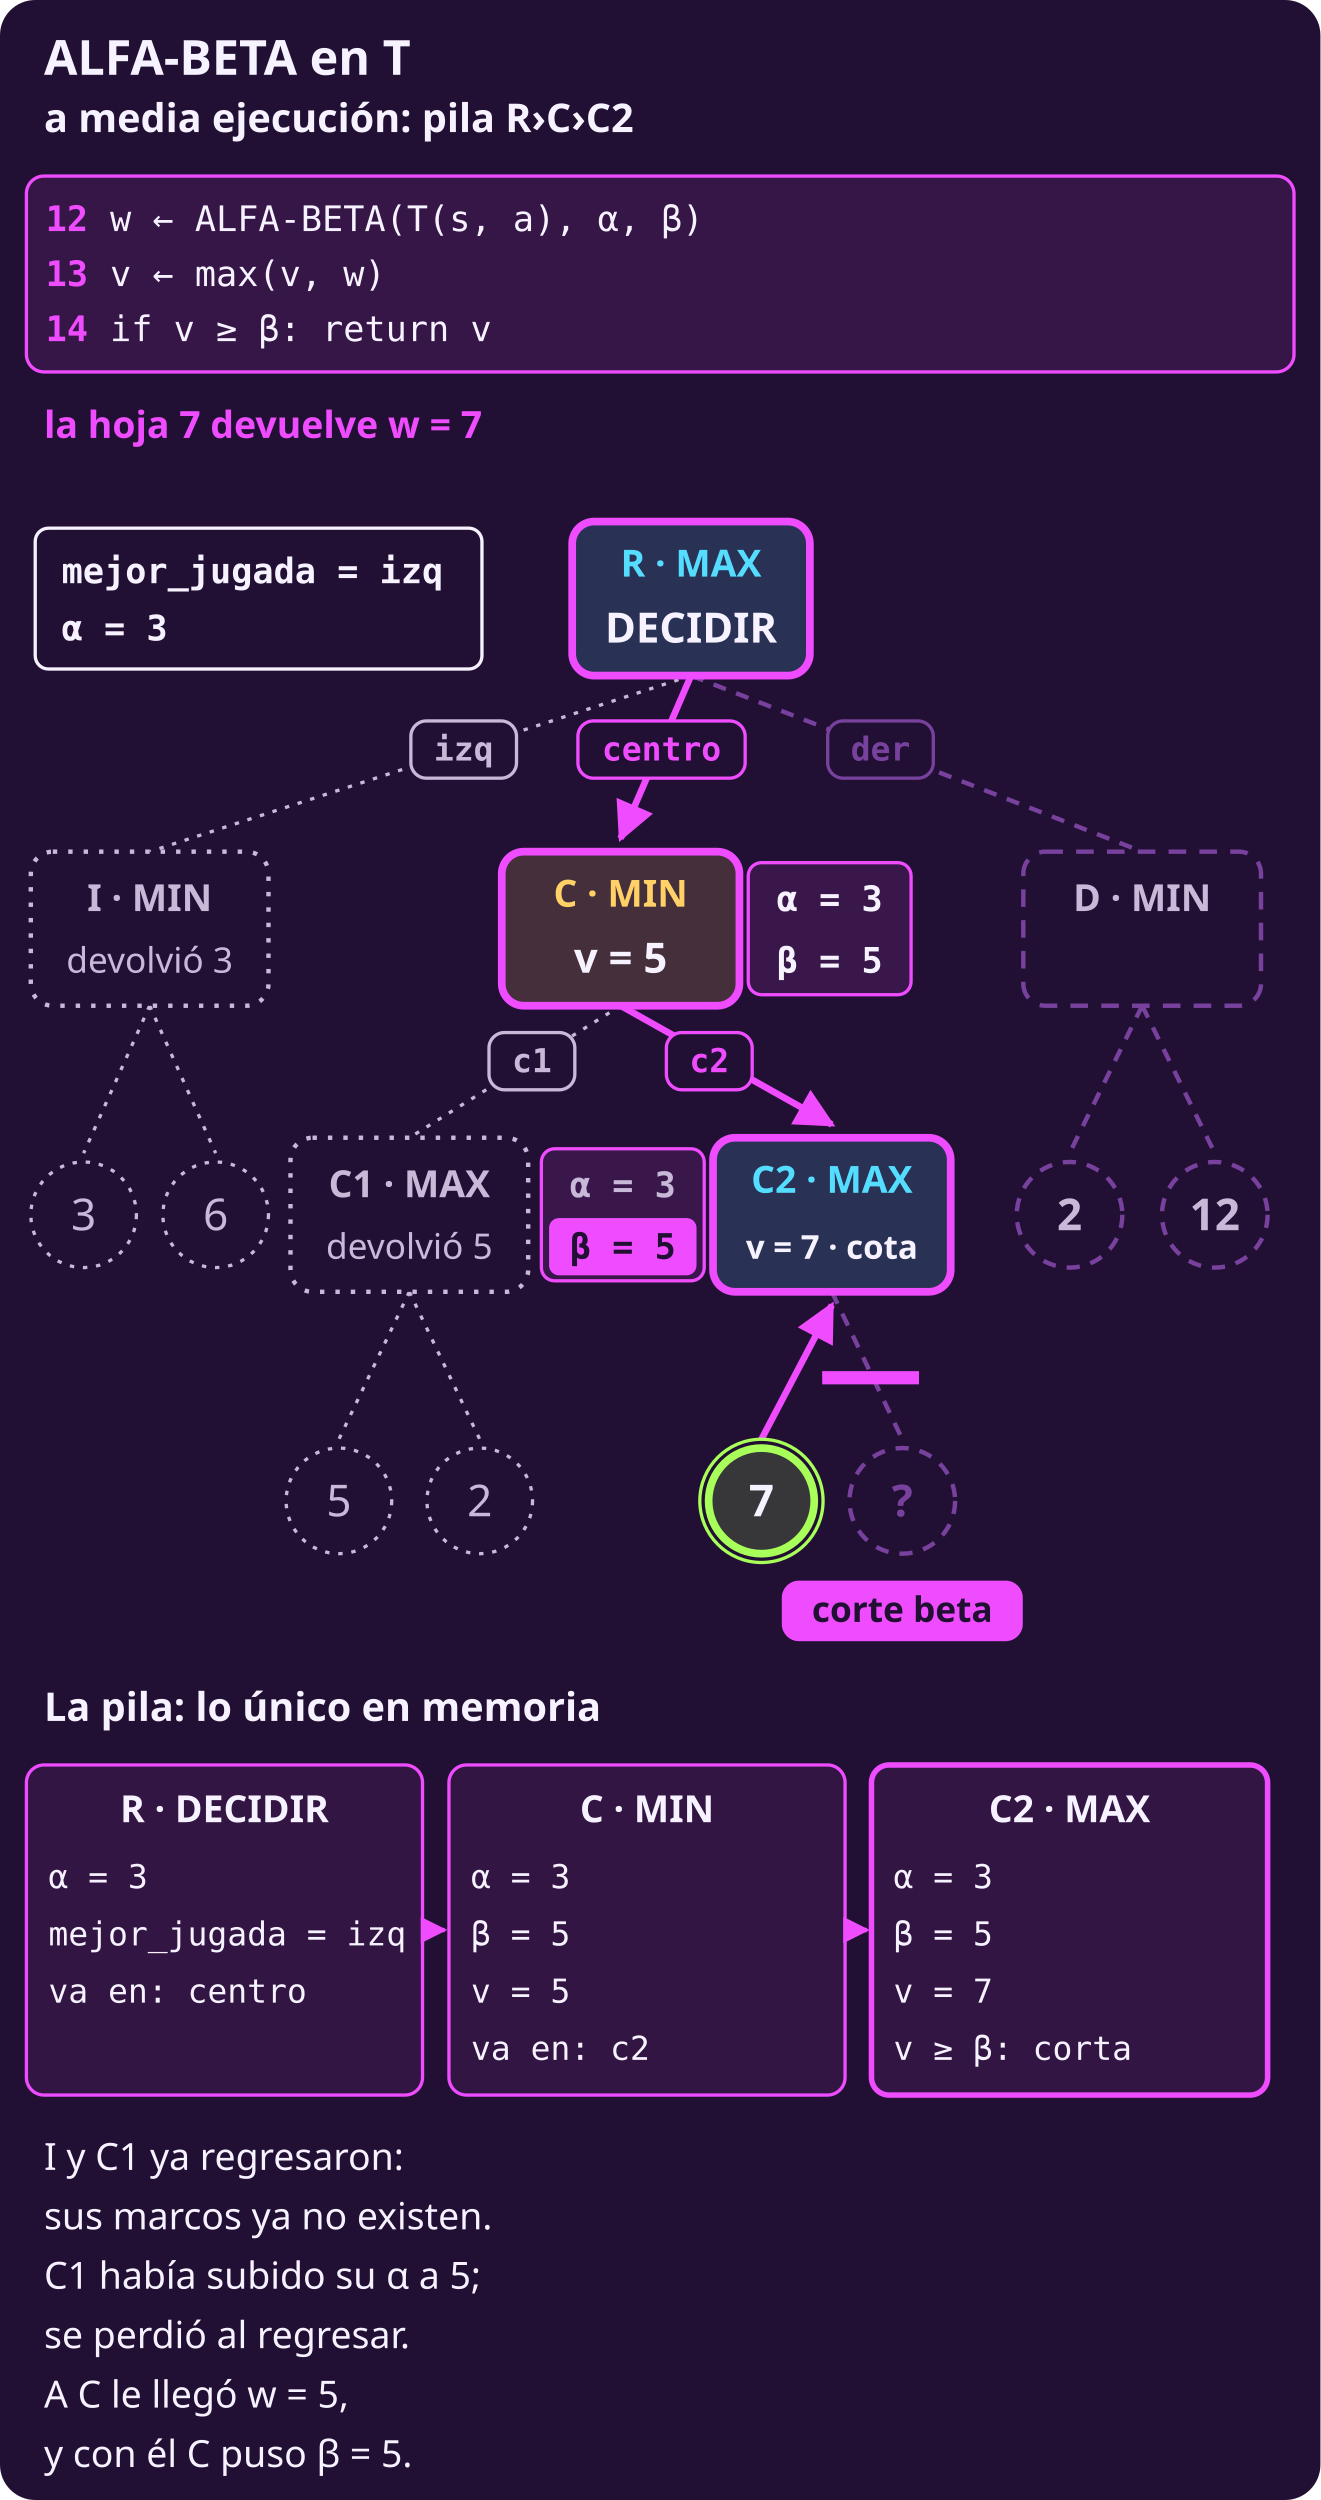
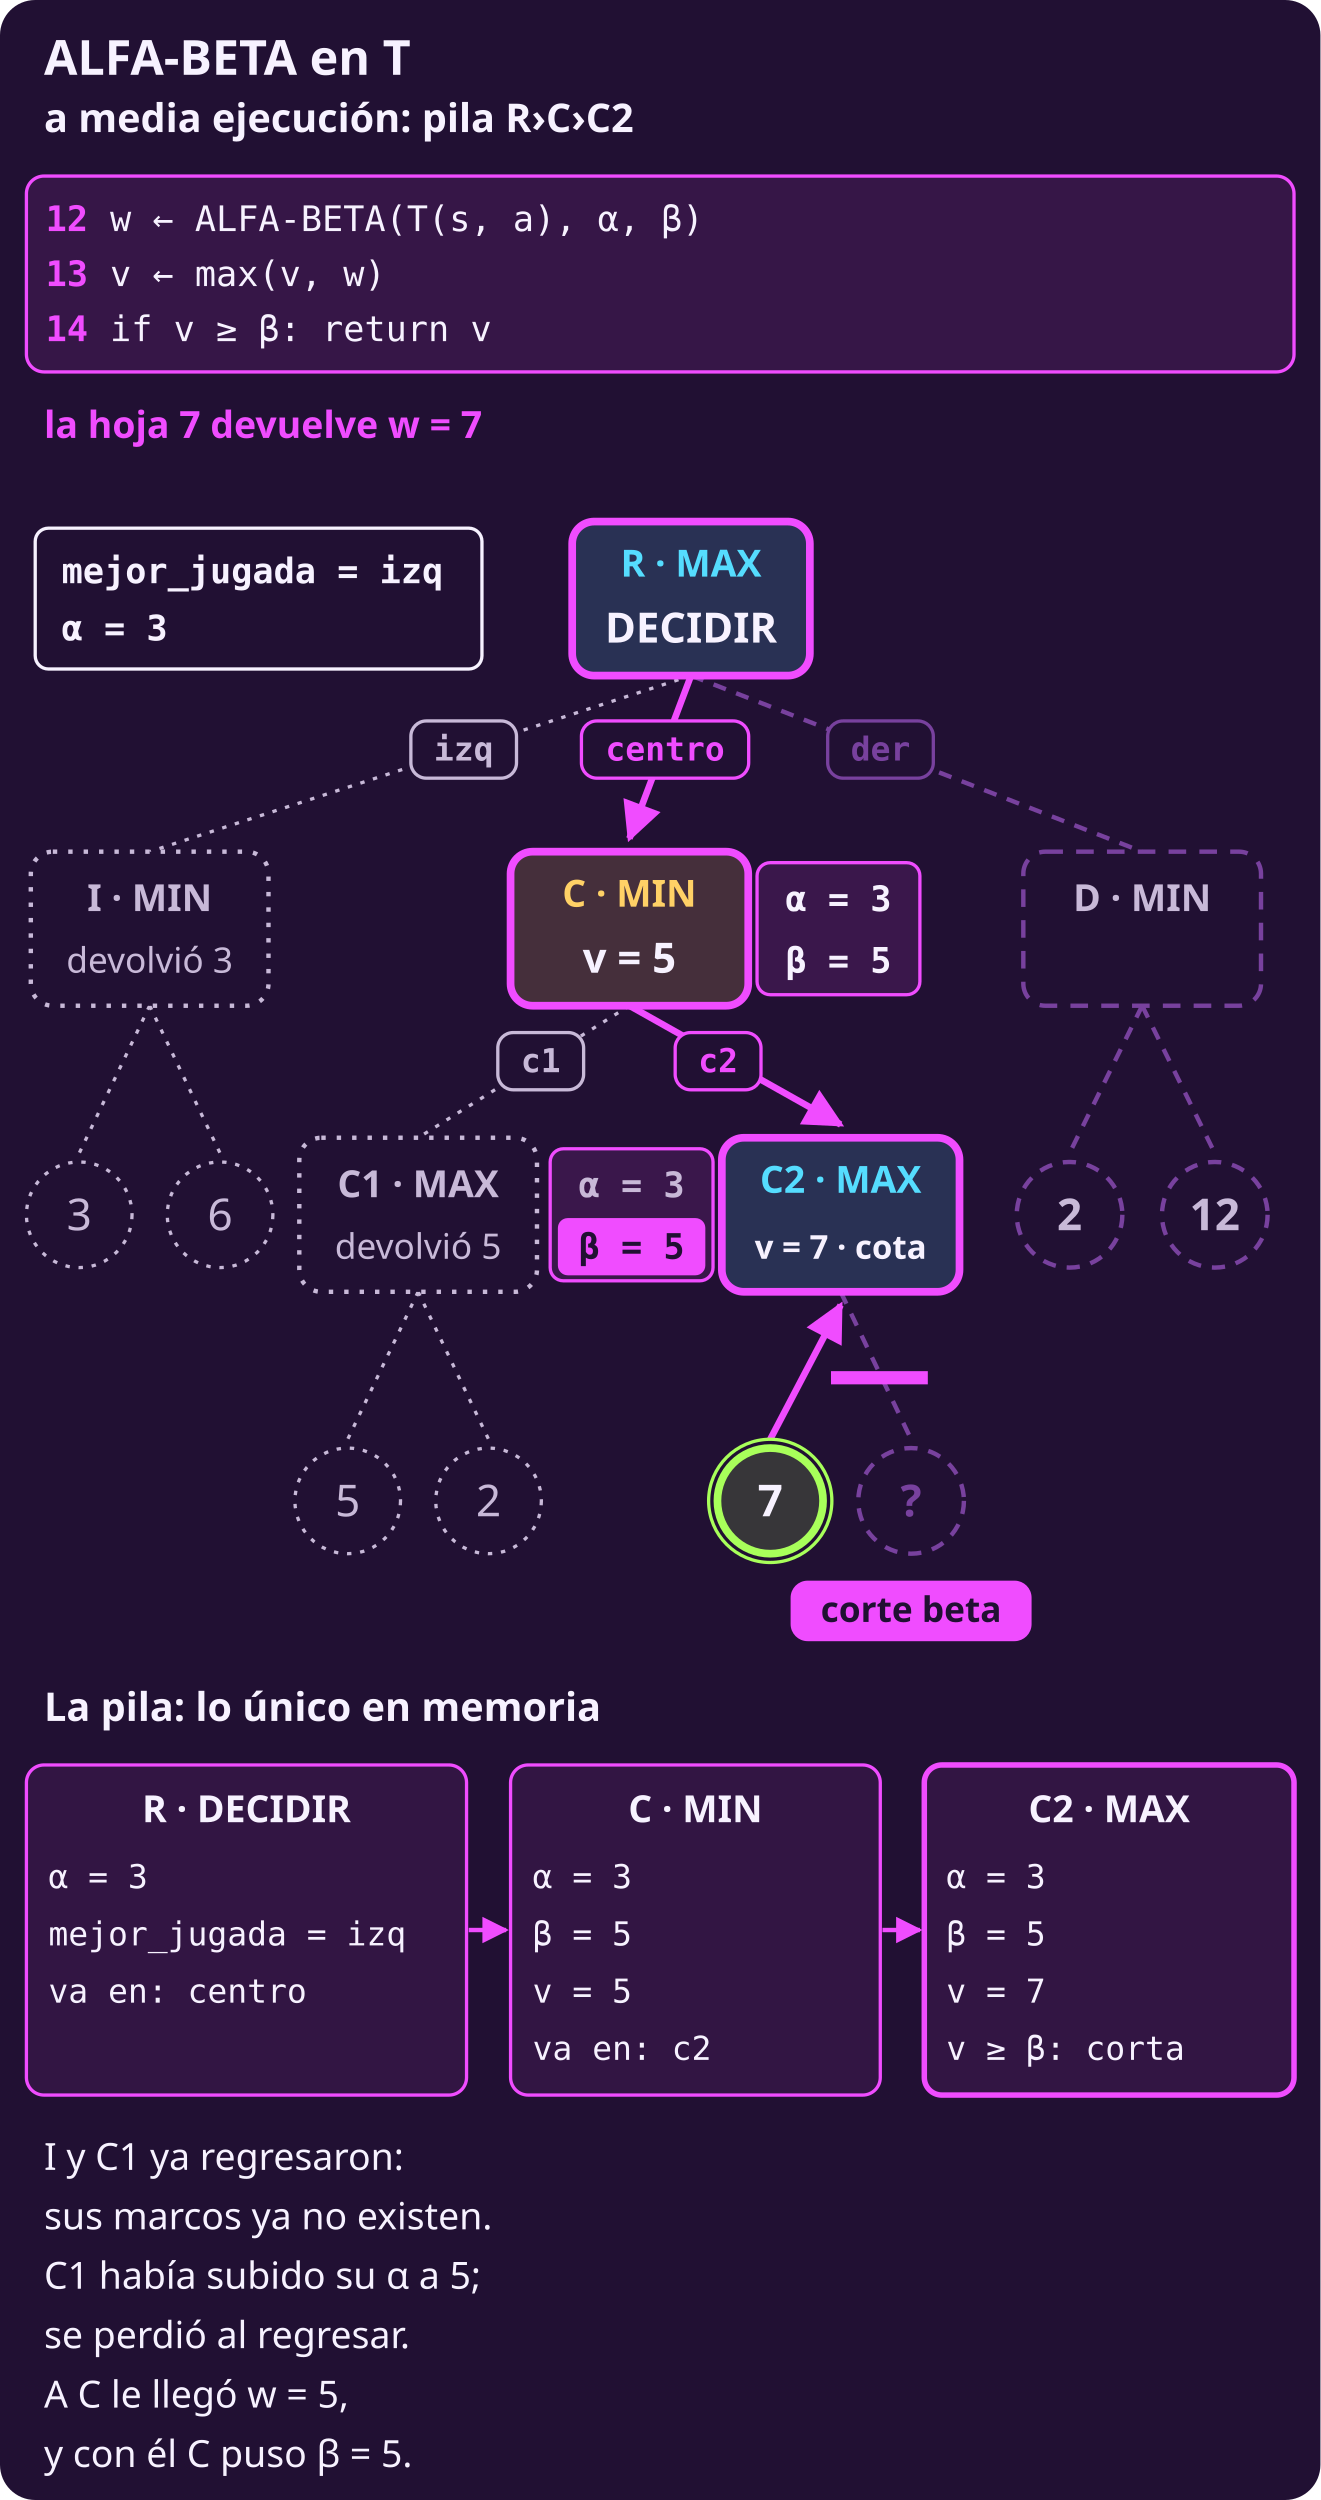
<svg xmlns="http://www.w3.org/2000/svg" width="600" height="1136" viewBox="0 0 600 1136" role="img" aria-label="El árbol T a media ejecución de DECIDIR-ALFA-BETA (fila 12 de la traza): el instante del corte beta en C2. En el árbol, resaltado, el camino R, C, C2. I y C1 aparecen tenues, con «devolvió 3» y «devolvió 5»: ya regresaron y se olvidaron. La hoja 7 acaba de devolver w = 7; la hoja 8 es un círculo punteado con «?»: no se generará. D y sus hojas siguen por mirar. C2 compara su v con β, el número del rival; su α es el suyo. Abajo, la pila de llamadas, tres marcos: R, con α = 3 y mejor_jugada = izq, va en centro; C, con α = 3, β = 5 y v = 5, va en c2; C2, con α = 3, β = 5 y v = 7: v ≥ β, corta. El α = 5 que C1 alcanzó se perdió al regresar: a C le llegó w = 5.">
  <rect x="0" y="0" width="600" height="1136" rx="16" fill="#211033" />
  <defs>
    <marker id="p" viewBox="0 0 10 10" refX="9" refY="5" markerWidth="6" markerHeight="6" orient="auto-start-reverse">
      <path d="M 0 0 L 10 5 L 0 10 z" fill="#f04cff" />
    </marker>
    <marker id="s" viewBox="0 0 10 10" refX="9" refY="5" markerWidth="6" markerHeight="6" orient="auto-start-reverse">
      <path d="M 0 0 L 10 5 L 0 10 z" fill="#c8b9d8" />
    </marker>
  </defs>
  <text x="20" y="34" fill="#f7f2ff" font-family="system-ui, sans-serif" font-size="22" font-weight="700" text-anchor="start">ALFA-BETA en T</text>
  <text x="20" y="60" fill="#f7f2ff" font-family="system-ui, sans-serif" font-size="18" font-weight="700" text-anchor="start">a media ejecución: pila R›C›C2</text>
  <rect x="12" y="80" width="576" height="89" rx="8" fill="#361647" stroke="#f04cff" stroke-width="1.5" />
  <text x="40" y="105" fill="#f04cff" font-family="ui-monospace, SFMono-Regular, Menlo, monospace" font-size="16" font-weight="700" text-anchor="end">12</text>
  <text x="50" y="105" fill="#f7f2ff" font-family="ui-monospace, SFMono-Regular, Menlo, monospace" font-size="16" font-weight="normal" text-anchor="start">w ← ALFA-BETA(T(s, a), α, β)</text>
  <text x="40" y="130" fill="#f04cff" font-family="ui-monospace, SFMono-Regular, Menlo, monospace" font-size="16" font-weight="700" text-anchor="end">13</text>
  <text x="50" y="130" fill="#f7f2ff" font-family="ui-monospace, SFMono-Regular, Menlo, monospace" font-size="16" font-weight="normal" text-anchor="start">v ← max(v, w)</text>
  <text x="40" y="155" fill="#f04cff" font-family="ui-monospace, SFMono-Regular, Menlo, monospace" font-size="16" font-weight="700" text-anchor="end">14</text>
  <text x="50" y="155" fill="#f7f2ff" font-family="ui-monospace, SFMono-Regular, Menlo, monospace" font-size="16" font-weight="normal" text-anchor="start">if v ≥ β: return v</text>
  <text x="20" y="199" fill="#f04cff" font-family="system-ui, sans-serif" font-size="17" font-weight="700" text-anchor="start">la hoja 7 devuelve w = 7</text>
  <line x1="314" y1="307.0" x2="68" y2="387.0" stroke="#c8b9d8" stroke-width="1.5" stroke-dasharray="2 4" />
  <rect x="186.7" y="327.6" width="48" height="26" rx="7" fill="#211033" stroke="#c8b9d8" stroke-width="1.5" />
  <text x="210.7" y="345.6" fill="#c8b9d8" font-family="ui-monospace, SFMono-Regular, Menlo, monospace" font-size="15" font-weight="700" text-anchor="middle">izq</text>
-   <line x1="68" y1="457.0" x2="38" y2="524.0" stroke="#c8b9d8" stroke-width="1.5" stroke-dasharray="2 4" />
-   <line x1="68" y1="457.0" x2="98" y2="524.0" stroke="#c8b9d8" stroke-width="1.5" stroke-dasharray="2 4" />
-   <line x1="314" y1="307.0" x2="282" y2="381.0" stroke="#f04cff" stroke-width="3" marker-end="url(#p)" />
-   <rect x="262.6" y="327.6" width="76" height="26" rx="7" fill="#211033" stroke="#f04cff" stroke-width="1.5" />
-   <text x="300.6" y="345.6" fill="#f04cff" font-family="ui-monospace, SFMono-Regular, Menlo, monospace" font-size="15" font-weight="700" text-anchor="middle">centro</text>
-   <line x1="282" y1="457.0" x2="186" y2="517.0" stroke="#c8b9d8" stroke-width="1.5" stroke-dasharray="2 4" />
-   <rect x="222.2" y="469.2" width="39" height="26" rx="7" fill="#211033" stroke="#c8b9d8" stroke-width="1.5" />
-   <text x="241.7" y="487.2" fill="#c8b9d8" font-family="ui-monospace, SFMono-Regular, Menlo, monospace" font-size="15" font-weight="700" text-anchor="middle">c1</text>
-   <line x1="186" y1="587.0" x2="154" y2="654.0" stroke="#c8b9d8" stroke-width="1.5" stroke-dasharray="2 4" />
-   <line x1="186" y1="587.0" x2="218" y2="654.0" stroke="#c8b9d8" stroke-width="1.5" stroke-dasharray="2 4" />
-   <line x1="282" y1="457.0" x2="378" y2="511.0" stroke="#f04cff" stroke-width="3" marker-end="url(#p)" />
-   <rect x="302.8" y="469.2" width="39" height="26" rx="7" fill="#211033" stroke="#f04cff" stroke-width="1.5" />
-   <text x="322.3" y="487.2" fill="#f04cff" font-family="ui-monospace, SFMono-Regular, Menlo, monospace" font-size="15" font-weight="700" text-anchor="middle">c2</text>
-   <line x1="346" y1="654.0" x2="378" y2="593.0" stroke="#f04cff" stroke-width="3" marker-end="url(#p)" />
-   <line x1="378" y1="587.0" x2="410" y2="654.0" stroke="#78419e" stroke-width="2" stroke-dasharray="6 5" />
+   <line x1="68" y1="457.0" x2="36" y2="524.0" stroke="#c8b9d8" stroke-width="1.5" stroke-dasharray="2 4" />
+   <line x1="68" y1="457.0" x2="100" y2="524.0" stroke="#c8b9d8" stroke-width="1.5" stroke-dasharray="2 4" />
+   <line x1="314" y1="307.0" x2="286" y2="381.0" stroke="#f04cff" stroke-width="3" marker-end="url(#p)" />
+   <rect x="264.2" y="327.6" width="76" height="26" rx="7" fill="#211033" stroke="#f04cff" stroke-width="1.5" />
+   <text x="302.2" y="345.6" fill="#f04cff" font-family="ui-monospace, SFMono-Regular, Menlo, monospace" font-size="15" font-weight="700" text-anchor="middle">centro</text>
+   <line x1="286" y1="457.0" x2="190" y2="517.0" stroke="#c8b9d8" stroke-width="1.5" stroke-dasharray="2 4" />
+   <rect x="226.2" y="469.2" width="39" height="26" rx="7" fill="#211033" stroke="#c8b9d8" stroke-width="1.5" />
+   <text x="245.7" y="487.2" fill="#c8b9d8" font-family="ui-monospace, SFMono-Regular, Menlo, monospace" font-size="15" font-weight="700" text-anchor="middle">c1</text>
+   <line x1="190" y1="587.0" x2="158" y2="654.0" stroke="#c8b9d8" stroke-width="1.5" stroke-dasharray="2 4" />
+   <line x1="190" y1="587.0" x2="222" y2="654.0" stroke="#c8b9d8" stroke-width="1.5" stroke-dasharray="2 4" />
+   <line x1="286" y1="457.0" x2="382" y2="511.0" stroke="#f04cff" stroke-width="3" marker-end="url(#p)" />
+   <rect x="306.8" y="469.2" width="39" height="26" rx="7" fill="#211033" stroke="#f04cff" stroke-width="1.5" />
+   <text x="326.3" y="487.2" fill="#f04cff" font-family="ui-monospace, SFMono-Regular, Menlo, monospace" font-size="15" font-weight="700" text-anchor="middle">c2</text>
+   <line x1="350" y1="654.0" x2="382" y2="593.0" stroke="#f04cff" stroke-width="3" marker-end="url(#p)" />
+   <line x1="382" y1="587.0" x2="414" y2="654.0" stroke="#78419e" stroke-width="2" stroke-dasharray="6 5" />
  <line x1="314" y1="307.0" x2="519" y2="387.0" stroke="#78419e" stroke-width="2" stroke-dasharray="6 5" />
  <rect x="376.1" y="327.6" width="48" height="26" rx="7" fill="#211033" stroke="#78419e" stroke-width="1.5" />
  <text x="400.1" y="345.6" fill="#78419e" font-family="ui-monospace, SFMono-Regular, Menlo, monospace" font-size="15" font-weight="700" text-anchor="middle">der</text>
  <line x1="519" y1="457.0" x2="486" y2="524.0" stroke="#78419e" stroke-width="2" stroke-dasharray="6 5" />
  <line x1="519" y1="457.0" x2="552" y2="524.0" stroke="#78419e" stroke-width="2" stroke-dasharray="6 5" />
-   <line x1="373.6" y1="626.05" x2="417.6" y2="626.05" stroke="#f04cff" stroke-width="6" />
-   <rect x="356.0" y="719.0" width="108" height="26" rx="7" fill="#f04cff" stroke="#f04cff" stroke-width="1.5" />
-   <text x="410.0" y="737.0" fill="#211033" font-family="system-ui, sans-serif" font-size="16" font-weight="700" text-anchor="middle">corte beta</text>
+   <line x1="377.6" y1="626.05" x2="421.6" y2="626.05" stroke="#f04cff" stroke-width="6" />
+   <rect x="360.0" y="719.0" width="108" height="26" rx="7" fill="#f04cff" stroke="#f04cff" stroke-width="1.5" />
+   <text x="414.0" y="737.0" fill="#211033" font-family="system-ui, sans-serif" font-size="16" font-weight="700" text-anchor="middle">corte beta</text>
  <rect x="260.0" y="237.0" width="108" height="70" rx="10" fill="#293154" stroke="#f04cff" stroke-width="3.5" />
  <text x="314" y="262.0" fill="#55ddff" font-family="system-ui, sans-serif" font-size="17" font-weight="700" text-anchor="middle">R · MAX</text>
  <text x="314" y="292.0" fill="#f7f2ff" font-family="system-ui, sans-serif" font-size="19" font-weight="700" text-anchor="middle">DECIDIR</text>
  <rect x="14.0" y="387.0" width="108" height="70" rx="10" fill="#211033" stroke="#c8b9d8" stroke-width="2" stroke-dasharray="2 5" />
  <text x="68" y="414.0" fill="#c8b9d8" font-family="system-ui, sans-serif" font-size="17" font-weight="700" text-anchor="middle">I · MIN</text>
  <text x="68" y="442.0" fill="#c8b9d8" font-family="system-ui, sans-serif" font-size="16" font-weight="normal" text-anchor="middle">devolvió 3</text>
-   <circle cx="38" cy="552.0" r="24" fill="#211033" stroke="#c8b9d8" stroke-width="1.5" stroke-dasharray="2 4" />
-   <text x="38" y="559.0" fill="#c8b9d8" font-family="system-ui, sans-serif" font-size="20" font-weight="normal" text-anchor="middle">3</text>
-   <circle cx="98" cy="552.0" r="24" fill="#211033" stroke="#c8b9d8" stroke-width="1.5" stroke-dasharray="2 4" />
-   <text x="98" y="559.0" fill="#c8b9d8" font-family="system-ui, sans-serif" font-size="20" font-weight="normal" text-anchor="middle">6</text>
-   <rect x="228.0" y="387.0" width="108" height="70" rx="10" fill="#452f3b" stroke="#f04cff" stroke-width="3.5" />
-   <text x="282" y="412.0" fill="#ffd166" font-family="system-ui, sans-serif" font-size="17" font-weight="700" text-anchor="middle">C · MIN</text>
-   <text x="282" y="442.0" fill="#f7f2ff" font-family="system-ui, sans-serif" font-size="19" font-weight="700" text-anchor="middle">v = 5</text>
-   <rect x="132.0" y="517.0" width="108" height="70" rx="10" fill="#211033" stroke="#c8b9d8" stroke-width="2" stroke-dasharray="2 5" />
-   <text x="186" y="544.0" fill="#c8b9d8" font-family="system-ui, sans-serif" font-size="17" font-weight="700" text-anchor="middle">C1 · MAX</text>
-   <text x="186" y="572.0" fill="#c8b9d8" font-family="system-ui, sans-serif" font-size="16" font-weight="normal" text-anchor="middle">devolvió 5</text>
-   <circle cx="154" cy="682.0" r="24" fill="#211033" stroke="#c8b9d8" stroke-width="1.5" stroke-dasharray="2 4" />
-   <text x="154" y="689.0" fill="#c8b9d8" font-family="system-ui, sans-serif" font-size="20" font-weight="normal" text-anchor="middle">5</text>
-   <circle cx="218" cy="682.0" r="24" fill="#211033" stroke="#c8b9d8" stroke-width="1.5" stroke-dasharray="2 4" />
-   <text x="218" y="689.0" fill="#c8b9d8" font-family="system-ui, sans-serif" font-size="20" font-weight="normal" text-anchor="middle">2</text>
-   <rect x="324.0" y="517.0" width="108" height="70" rx="10" fill="#293154" stroke="#f04cff" stroke-width="3.5" />
-   <text x="378" y="542.0" fill="#55ddff" font-family="system-ui, sans-serif" font-size="17" font-weight="700" text-anchor="middle">C2 · MAX</text>
-   <text x="378" y="572.0" fill="#f7f2ff" font-family="system-ui, sans-serif" font-size="15" font-weight="700" text-anchor="middle">v = 7 · cota</text>
-   <circle cx="346" cy="682.0" r="28" fill="none" stroke="#a8ff5a" stroke-width="1.5" />
-   <circle cx="346" cy="682.0" r="24" fill="#373639" stroke="#a8ff5a" stroke-width="3.5" />
-   <text x="346" y="689.0" fill="#f7f2ff" font-family="system-ui, sans-serif" font-size="20" font-weight="700" text-anchor="middle">7</text>
-   <circle cx="410" cy="682.0" r="24" fill="#211033" stroke="#78419e" stroke-width="2" stroke-dasharray="6 5" />
-   <text x="410" y="689.0" fill="#78419e" font-family="system-ui, sans-serif" font-size="20" font-weight="700" text-anchor="middle">?</text>
+   <circle cx="36" cy="552.0" r="24" fill="#211033" stroke="#c8b9d8" stroke-width="1.5" stroke-dasharray="2 4" />
+   <text x="36" y="559.0" fill="#c8b9d8" font-family="system-ui, sans-serif" font-size="20" font-weight="normal" text-anchor="middle">3</text>
+   <circle cx="100" cy="552.0" r="24" fill="#211033" stroke="#c8b9d8" stroke-width="1.5" stroke-dasharray="2 4" />
+   <text x="100" y="559.0" fill="#c8b9d8" font-family="system-ui, sans-serif" font-size="20" font-weight="normal" text-anchor="middle">6</text>
+   <rect x="232.0" y="387.0" width="108" height="70" rx="10" fill="#452f3b" stroke="#f04cff" stroke-width="3.5" />
+   <text x="286" y="412.0" fill="#ffd166" font-family="system-ui, sans-serif" font-size="17" font-weight="700" text-anchor="middle">C · MIN</text>
+   <text x="286" y="442.0" fill="#f7f2ff" font-family="system-ui, sans-serif" font-size="19" font-weight="700" text-anchor="middle">v = 5</text>
+   <rect x="136.0" y="517.0" width="108" height="70" rx="10" fill="#211033" stroke="#c8b9d8" stroke-width="2" stroke-dasharray="2 5" />
+   <text x="190" y="544.0" fill="#c8b9d8" font-family="system-ui, sans-serif" font-size="17" font-weight="700" text-anchor="middle">C1 · MAX</text>
+   <text x="190" y="572.0" fill="#c8b9d8" font-family="system-ui, sans-serif" font-size="16" font-weight="normal" text-anchor="middle">devolvió 5</text>
+   <circle cx="158" cy="682.0" r="24" fill="#211033" stroke="#c8b9d8" stroke-width="1.5" stroke-dasharray="2 4" />
+   <text x="158" y="689.0" fill="#c8b9d8" font-family="system-ui, sans-serif" font-size="20" font-weight="normal" text-anchor="middle">5</text>
+   <circle cx="222" cy="682.0" r="24" fill="#211033" stroke="#c8b9d8" stroke-width="1.5" stroke-dasharray="2 4" />
+   <text x="222" y="689.0" fill="#c8b9d8" font-family="system-ui, sans-serif" font-size="20" font-weight="normal" text-anchor="middle">2</text>
+   <rect x="328.0" y="517.0" width="108" height="70" rx="10" fill="#293154" stroke="#f04cff" stroke-width="3.5" />
+   <text x="382" y="542.0" fill="#55ddff" font-family="system-ui, sans-serif" font-size="17" font-weight="700" text-anchor="middle">C2 · MAX</text>
+   <text x="382" y="572.0" fill="#f7f2ff" font-family="system-ui, sans-serif" font-size="15" font-weight="700" text-anchor="middle">v = 7 · cota</text>
+   <circle cx="350" cy="682.0" r="28" fill="none" stroke="#a8ff5a" stroke-width="1.5" />
+   <circle cx="350" cy="682.0" r="24" fill="#373639" stroke="#a8ff5a" stroke-width="3.5" />
+   <text x="350" y="689.0" fill="#f7f2ff" font-family="system-ui, sans-serif" font-size="20" font-weight="700" text-anchor="middle">7</text>
+   <circle cx="414" cy="682.0" r="24" fill="#211033" stroke="#78419e" stroke-width="2" stroke-dasharray="6 5" />
+   <text x="414" y="689.0" fill="#78419e" font-family="system-ui, sans-serif" font-size="20" font-weight="700" text-anchor="middle">?</text>
  <rect x="465.0" y="387.0" width="108" height="70" rx="10" fill="#211033" stroke="#78419e" stroke-width="2" stroke-dasharray="8 6" />
  <text x="519" y="414.0" fill="#c8b9d8" font-family="system-ui, sans-serif" font-size="17" font-weight="700" text-anchor="middle">D · MIN</text>
  <circle cx="486" cy="552.0" r="24" fill="#211033" stroke="#78419e" stroke-width="2" stroke-dasharray="6 5" />
  <text x="486" y="559.0" fill="#c8b9d8" font-family="system-ui, sans-serif" font-size="20" font-weight="700" text-anchor="middle">2</text>
  <circle cx="552" cy="552.0" r="24" fill="#211033" stroke="#78419e" stroke-width="2" stroke-dasharray="6 5" />
  <text x="552" y="559.0" fill="#c8b9d8" font-family="system-ui, sans-serif" font-size="20" font-weight="700" text-anchor="middle">12</text>
-   <rect x="340.0" y="392.0" width="74" height="60" rx="6" fill="#3a174b" stroke="#f04cff" stroke-width="1.5" />
-   <text x="377.0" y="414.0" fill="#f7f2ff" font-family="ui-monospace, SFMono-Regular, Menlo, monospace" font-size="16" font-weight="700" text-anchor="middle">α = 3</text>
-   <text x="377.0" y="442.0" fill="#f7f2ff" font-family="ui-monospace, SFMono-Regular, Menlo, monospace" font-size="16" font-weight="700" text-anchor="middle">β = 5</text>
-   <rect x="246.0" y="522.0" width="74" height="60" rx="6" fill="#3a174b" stroke="#f04cff" stroke-width="1.5" />
-   <text x="283.0" y="544.0" fill="#c8b9d8" font-family="ui-monospace, SFMono-Regular, Menlo, monospace" font-size="16" font-weight="700" text-anchor="middle">α = 3</text>
-   <rect x="250.0" y="554.0" width="66" height="25" rx="4" fill="#f04cff" stroke="#f04cff" stroke-width="1" />
-   <text x="283.0" y="572.0" fill="#211033" font-family="ui-monospace, SFMono-Regular, Menlo, monospace" font-size="16" font-weight="700" text-anchor="middle">β = 5</text>
+   <rect x="344.0" y="392.0" width="74" height="60" rx="6" fill="#3a174b" stroke="#f04cff" stroke-width="1.5" />
+   <text x="381.0" y="414.0" fill="#f7f2ff" font-family="ui-monospace, SFMono-Regular, Menlo, monospace" font-size="16" font-weight="700" text-anchor="middle">α = 3</text>
+   <text x="381.0" y="442.0" fill="#f7f2ff" font-family="ui-monospace, SFMono-Regular, Menlo, monospace" font-size="16" font-weight="700" text-anchor="middle">β = 5</text>
+   <rect x="250.0" y="522.0" width="74" height="60" rx="6" fill="#3a174b" stroke="#f04cff" stroke-width="1.5" />
+   <text x="287.0" y="544.0" fill="#c8b9d8" font-family="ui-monospace, SFMono-Regular, Menlo, monospace" font-size="16" font-weight="700" text-anchor="middle">α = 3</text>
+   <rect x="254.0" y="554.0" width="66" height="25" rx="4" fill="#f04cff" stroke="#f04cff" stroke-width="1" />
+   <text x="287.0" y="572.0" fill="#211033" font-family="ui-monospace, SFMono-Regular, Menlo, monospace" font-size="16" font-weight="700" text-anchor="middle">β = 5</text>
  <rect x="16" y="240.0" width="203" height="64" rx="6" fill="#211033" stroke="#f7f2ff" stroke-width="1.5" />
  <text x="28" y="265.0" fill="#f7f2ff" font-family="ui-monospace, SFMono-Regular, Menlo, monospace" font-size="16" font-weight="700" text-anchor="start">mejor_jugada = izq</text>
  <text x="28" y="291.0" fill="#f7f2ff" font-family="ui-monospace, SFMono-Regular, Menlo, monospace" font-size="16" font-weight="700" text-anchor="start">α = 3</text>
  <text x="20" y="782.0" fill="#f7f2ff" font-family="system-ui, sans-serif" font-size="18" font-weight="700" text-anchor="start">La pila: lo único en memoria</text>
-   <rect x="12" y="802.0" width="180" height="150" rx="8" fill="#321543" stroke="#f04cff" stroke-width="1.5" />
-   <text x="102.0" y="828.0" fill="#f7f2ff" font-family="system-ui, sans-serif" font-size="17" font-weight="700" text-anchor="middle">R · DECIDIR</text>
+   <rect x="12" y="802.0" width="200" height="150" rx="8" fill="#321543" stroke="#f04cff" stroke-width="1.5" />
+   <text x="112.0" y="828.0" fill="#f7f2ff" font-family="system-ui, sans-serif" font-size="17" font-weight="700" text-anchor="middle">R · DECIDIR</text>
  <text x="22" y="858.0" fill="#f7f2ff" font-family="ui-monospace, SFMono-Regular, Menlo, monospace" font-size="15" font-weight="normal" text-anchor="start">α = 3</text>
  <text x="22" y="884.0" fill="#f7f2ff" font-family="ui-monospace, SFMono-Regular, Menlo, monospace" font-size="15" font-weight="normal" text-anchor="start">mejor_jugada = izq</text>
  <text x="22" y="910.0" fill="#f7f2ff" font-family="ui-monospace, SFMono-Regular, Menlo, monospace" font-size="15" font-weight="normal" text-anchor="start">va en: centro</text>
-   <rect x="204" y="802.0" width="180" height="150" rx="8" fill="#321543" stroke="#f04cff" stroke-width="1.5" />
-   <text x="294.0" y="828.0" fill="#f7f2ff" font-family="system-ui, sans-serif" font-size="17" font-weight="700" text-anchor="middle">C · MIN</text>
-   <text x="214" y="858.0" fill="#f7f2ff" font-family="ui-monospace, SFMono-Regular, Menlo, monospace" font-size="15" font-weight="normal" text-anchor="start">α = 3</text>
-   <text x="214" y="884.0" fill="#f7f2ff" font-family="ui-monospace, SFMono-Regular, Menlo, monospace" font-size="15" font-weight="normal" text-anchor="start">β = 5</text>
-   <text x="214" y="910.0" fill="#f7f2ff" font-family="ui-monospace, SFMono-Regular, Menlo, monospace" font-size="15" font-weight="normal" text-anchor="start">v = 5</text>
-   <text x="214" y="936.0" fill="#f7f2ff" font-family="ui-monospace, SFMono-Regular, Menlo, monospace" font-size="15" font-weight="normal" text-anchor="start">va en: c2</text>
-   <line x1="193" y1="877.0" x2="202" y2="877.0" stroke="#f04cff" stroke-width="2" marker-end="url(#p)" />
-   <rect x="396" y="802.0" width="180" height="150" rx="8" fill="#321543" stroke="#f04cff" stroke-width="2.5" />
-   <text x="486.0" y="828.0" fill="#f7f2ff" font-family="system-ui, sans-serif" font-size="17" font-weight="700" text-anchor="middle">C2 · MAX</text>
-   <text x="406" y="858.0" fill="#f7f2ff" font-family="ui-monospace, SFMono-Regular, Menlo, monospace" font-size="15" font-weight="normal" text-anchor="start">α = 3</text>
-   <text x="406" y="884.0" fill="#f7f2ff" font-family="ui-monospace, SFMono-Regular, Menlo, monospace" font-size="15" font-weight="normal" text-anchor="start">β = 5</text>
-   <text x="406" y="910.0" fill="#f7f2ff" font-family="ui-monospace, SFMono-Regular, Menlo, monospace" font-size="15" font-weight="normal" text-anchor="start">v = 7</text>
-   <text x="406" y="936.0" fill="#f7f2ff" font-family="ui-monospace, SFMono-Regular, Menlo, monospace" font-size="15" font-weight="normal" text-anchor="start">v ≥ β: corta</text>
-   <line x1="385" y1="877.0" x2="394" y2="877.0" stroke="#f04cff" stroke-width="2" marker-end="url(#p)" />
+   <rect x="232" y="802.0" width="168" height="150" rx="8" fill="#321543" stroke="#f04cff" stroke-width="1.5" />
+   <text x="316.0" y="828.0" fill="#f7f2ff" font-family="system-ui, sans-serif" font-size="17" font-weight="700" text-anchor="middle">C · MIN</text>
+   <text x="242" y="858.0" fill="#f7f2ff" font-family="ui-monospace, SFMono-Regular, Menlo, monospace" font-size="15" font-weight="normal" text-anchor="start">α = 3</text>
+   <text x="242" y="884.0" fill="#f7f2ff" font-family="ui-monospace, SFMono-Regular, Menlo, monospace" font-size="15" font-weight="normal" text-anchor="start">β = 5</text>
+   <text x="242" y="910.0" fill="#f7f2ff" font-family="ui-monospace, SFMono-Regular, Menlo, monospace" font-size="15" font-weight="normal" text-anchor="start">v = 5</text>
+   <text x="242" y="936.0" fill="#f7f2ff" font-family="ui-monospace, SFMono-Regular, Menlo, monospace" font-size="15" font-weight="normal" text-anchor="start">va en: c2</text>
+   <line x1="213" y1="877.0" x2="230" y2="877.0" stroke="#f04cff" stroke-width="2" marker-end="url(#p)" />
+   <rect x="420" y="802.0" width="168" height="150" rx="8" fill="#321543" stroke="#f04cff" stroke-width="2.5" />
+   <text x="504.0" y="828.0" fill="#f7f2ff" font-family="system-ui, sans-serif" font-size="17" font-weight="700" text-anchor="middle">C2 · MAX</text>
+   <text x="430" y="858.0" fill="#f7f2ff" font-family="ui-monospace, SFMono-Regular, Menlo, monospace" font-size="15" font-weight="normal" text-anchor="start">α = 3</text>
+   <text x="430" y="884.0" fill="#f7f2ff" font-family="ui-monospace, SFMono-Regular, Menlo, monospace" font-size="15" font-weight="normal" text-anchor="start">β = 5</text>
+   <text x="430" y="910.0" fill="#f7f2ff" font-family="ui-monospace, SFMono-Regular, Menlo, monospace" font-size="15" font-weight="normal" text-anchor="start">v = 7</text>
+   <text x="430" y="936.0" fill="#f7f2ff" font-family="ui-monospace, SFMono-Regular, Menlo, monospace" font-size="15" font-weight="normal" text-anchor="start">v ≥ β: corta</text>
+   <line x1="401" y1="877.0" x2="418" y2="877.0" stroke="#f04cff" stroke-width="2" marker-end="url(#p)" />
  <text x="20" y="986.0" fill="#f7f2ff" font-family="system-ui, sans-serif" font-size="17" font-weight="normal" text-anchor="start">I y C1 ya regresaron:</text>
  <text x="20" y="1013.0" fill="#f7f2ff" font-family="system-ui, sans-serif" font-size="17" font-weight="normal" text-anchor="start">sus marcos ya no existen.</text>
  <text x="20" y="1040.0" fill="#f7f2ff" font-family="system-ui, sans-serif" font-size="17" font-weight="normal" text-anchor="start">C1 había subido su α a 5;</text>
  <text x="20" y="1067.0" fill="#f7f2ff" font-family="system-ui, sans-serif" font-size="17" font-weight="normal" text-anchor="start">se perdió al regresar.</text>
  <text x="20" y="1094.0" fill="#f7f2ff" font-family="system-ui, sans-serif" font-size="17" font-weight="normal" text-anchor="start">A C le llegó w = 5,</text>
  <text x="20" y="1121.0" fill="#f7f2ff" font-family="system-ui, sans-serif" font-size="17" font-weight="normal" text-anchor="start">y con él C puso β = 5.</text>
</svg>
